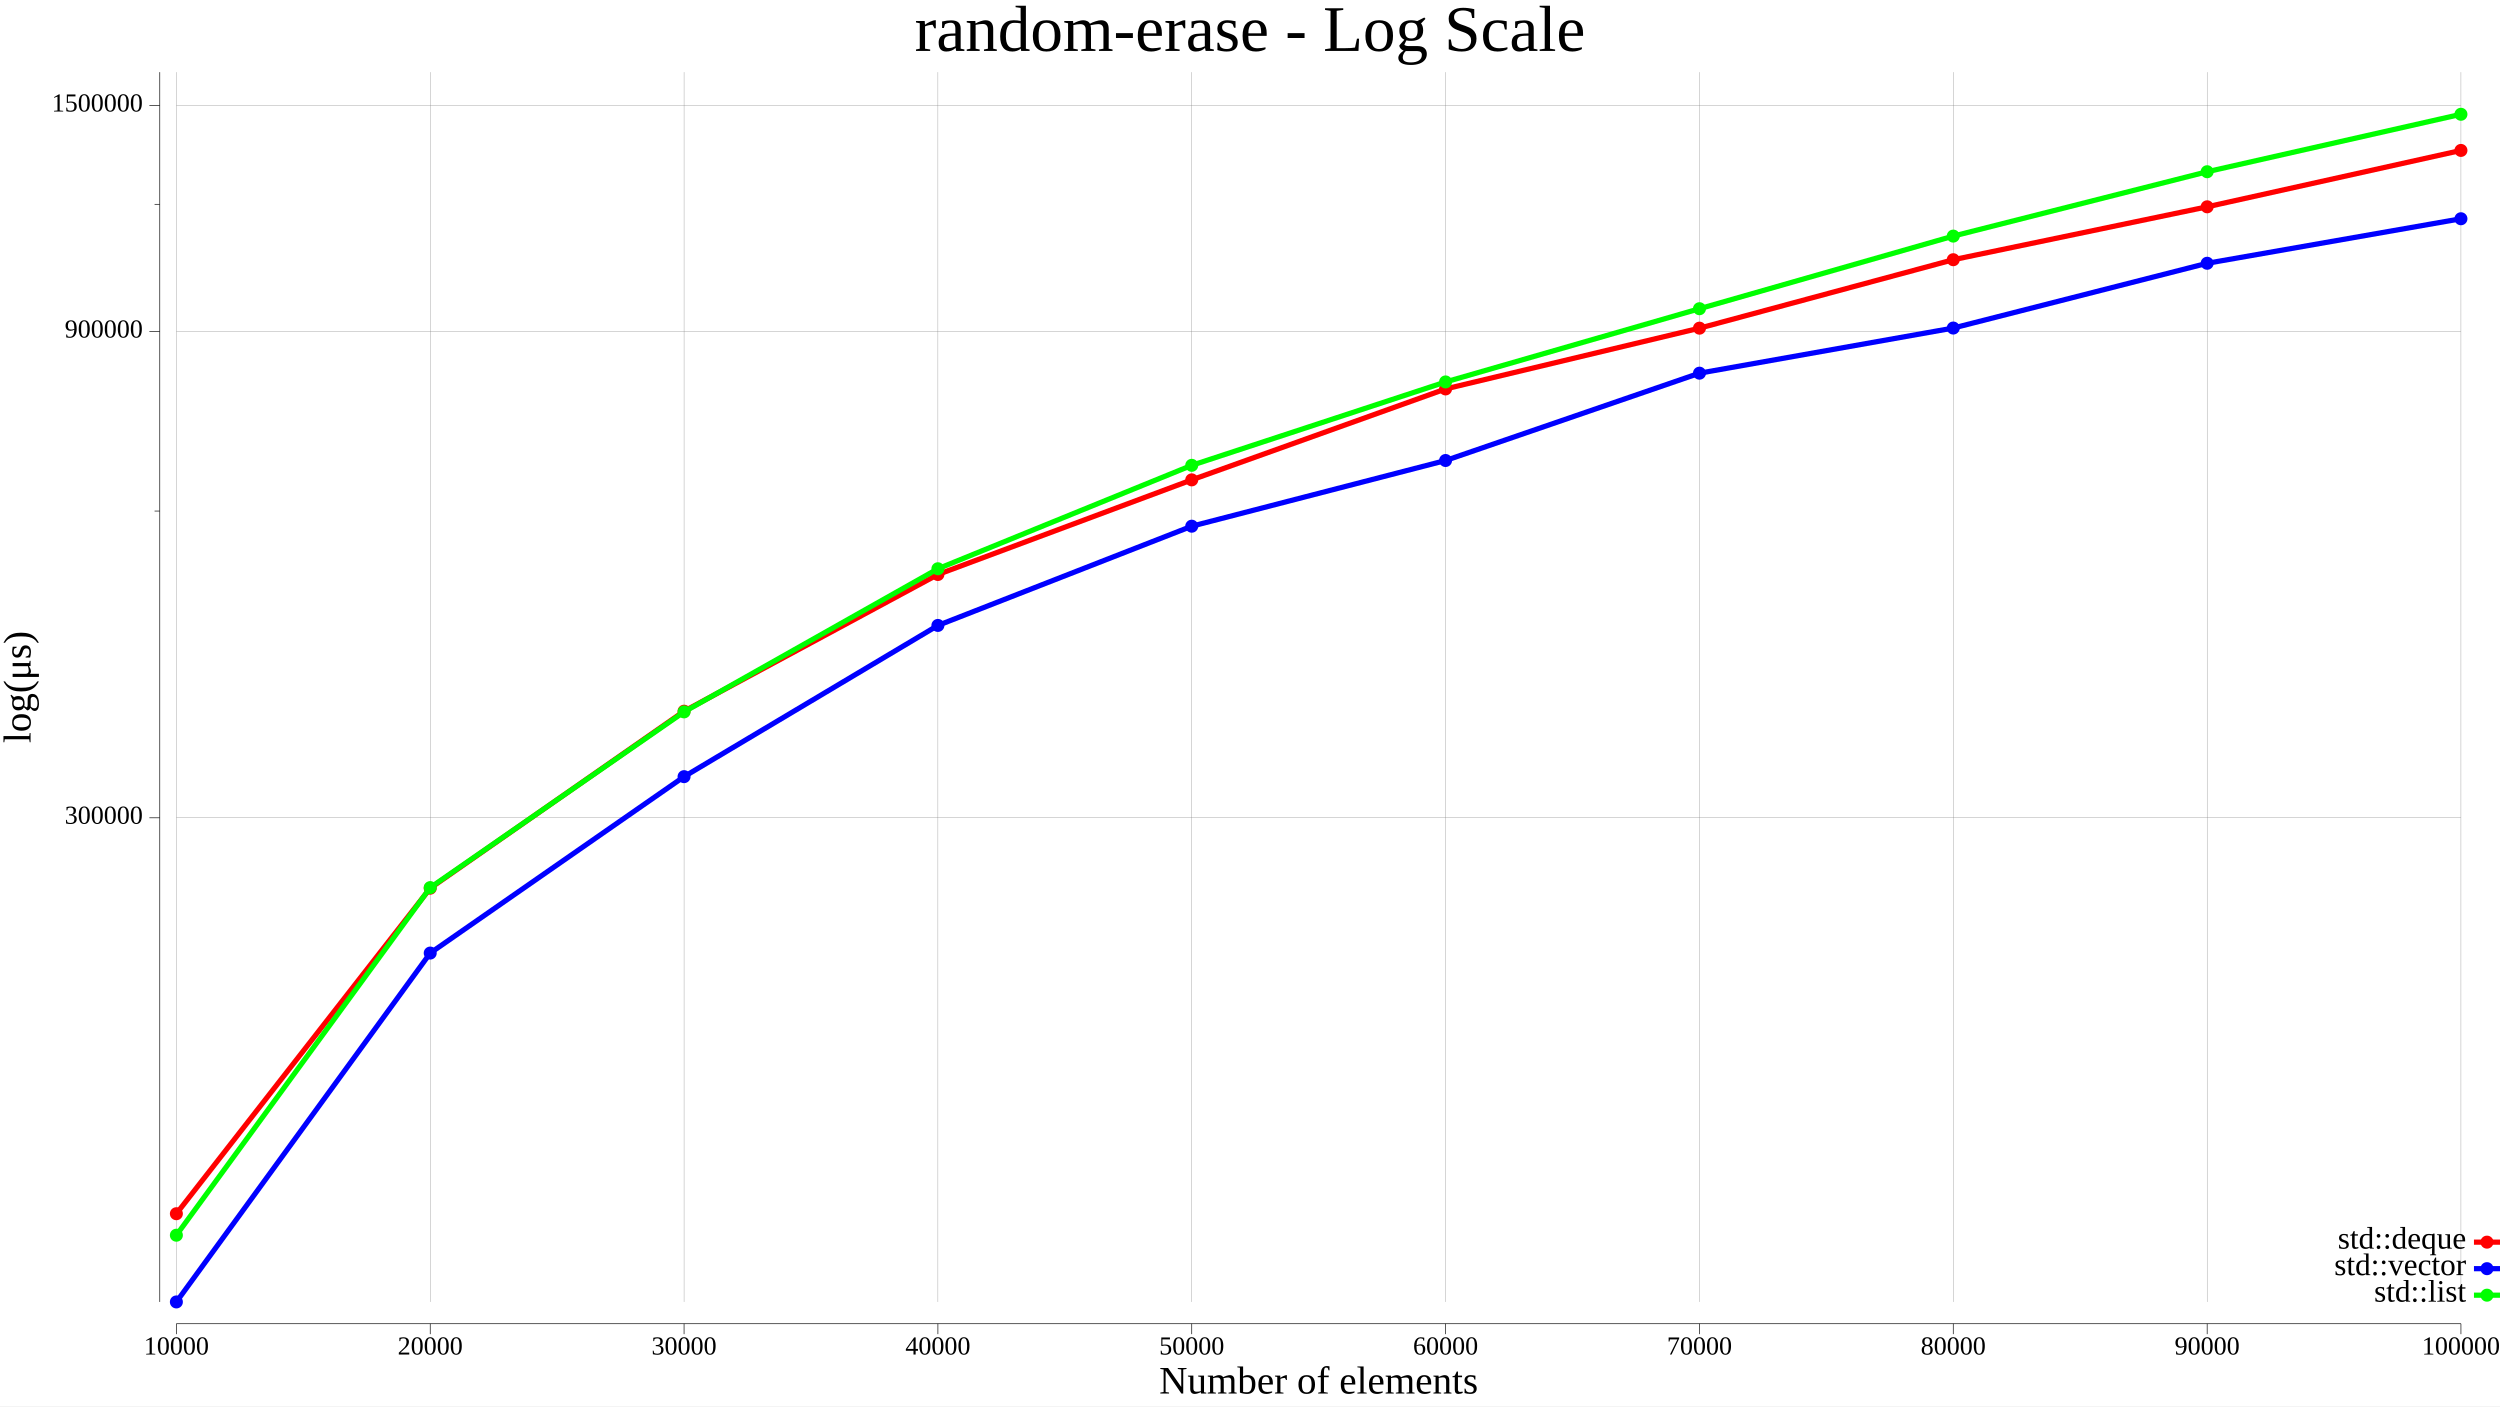
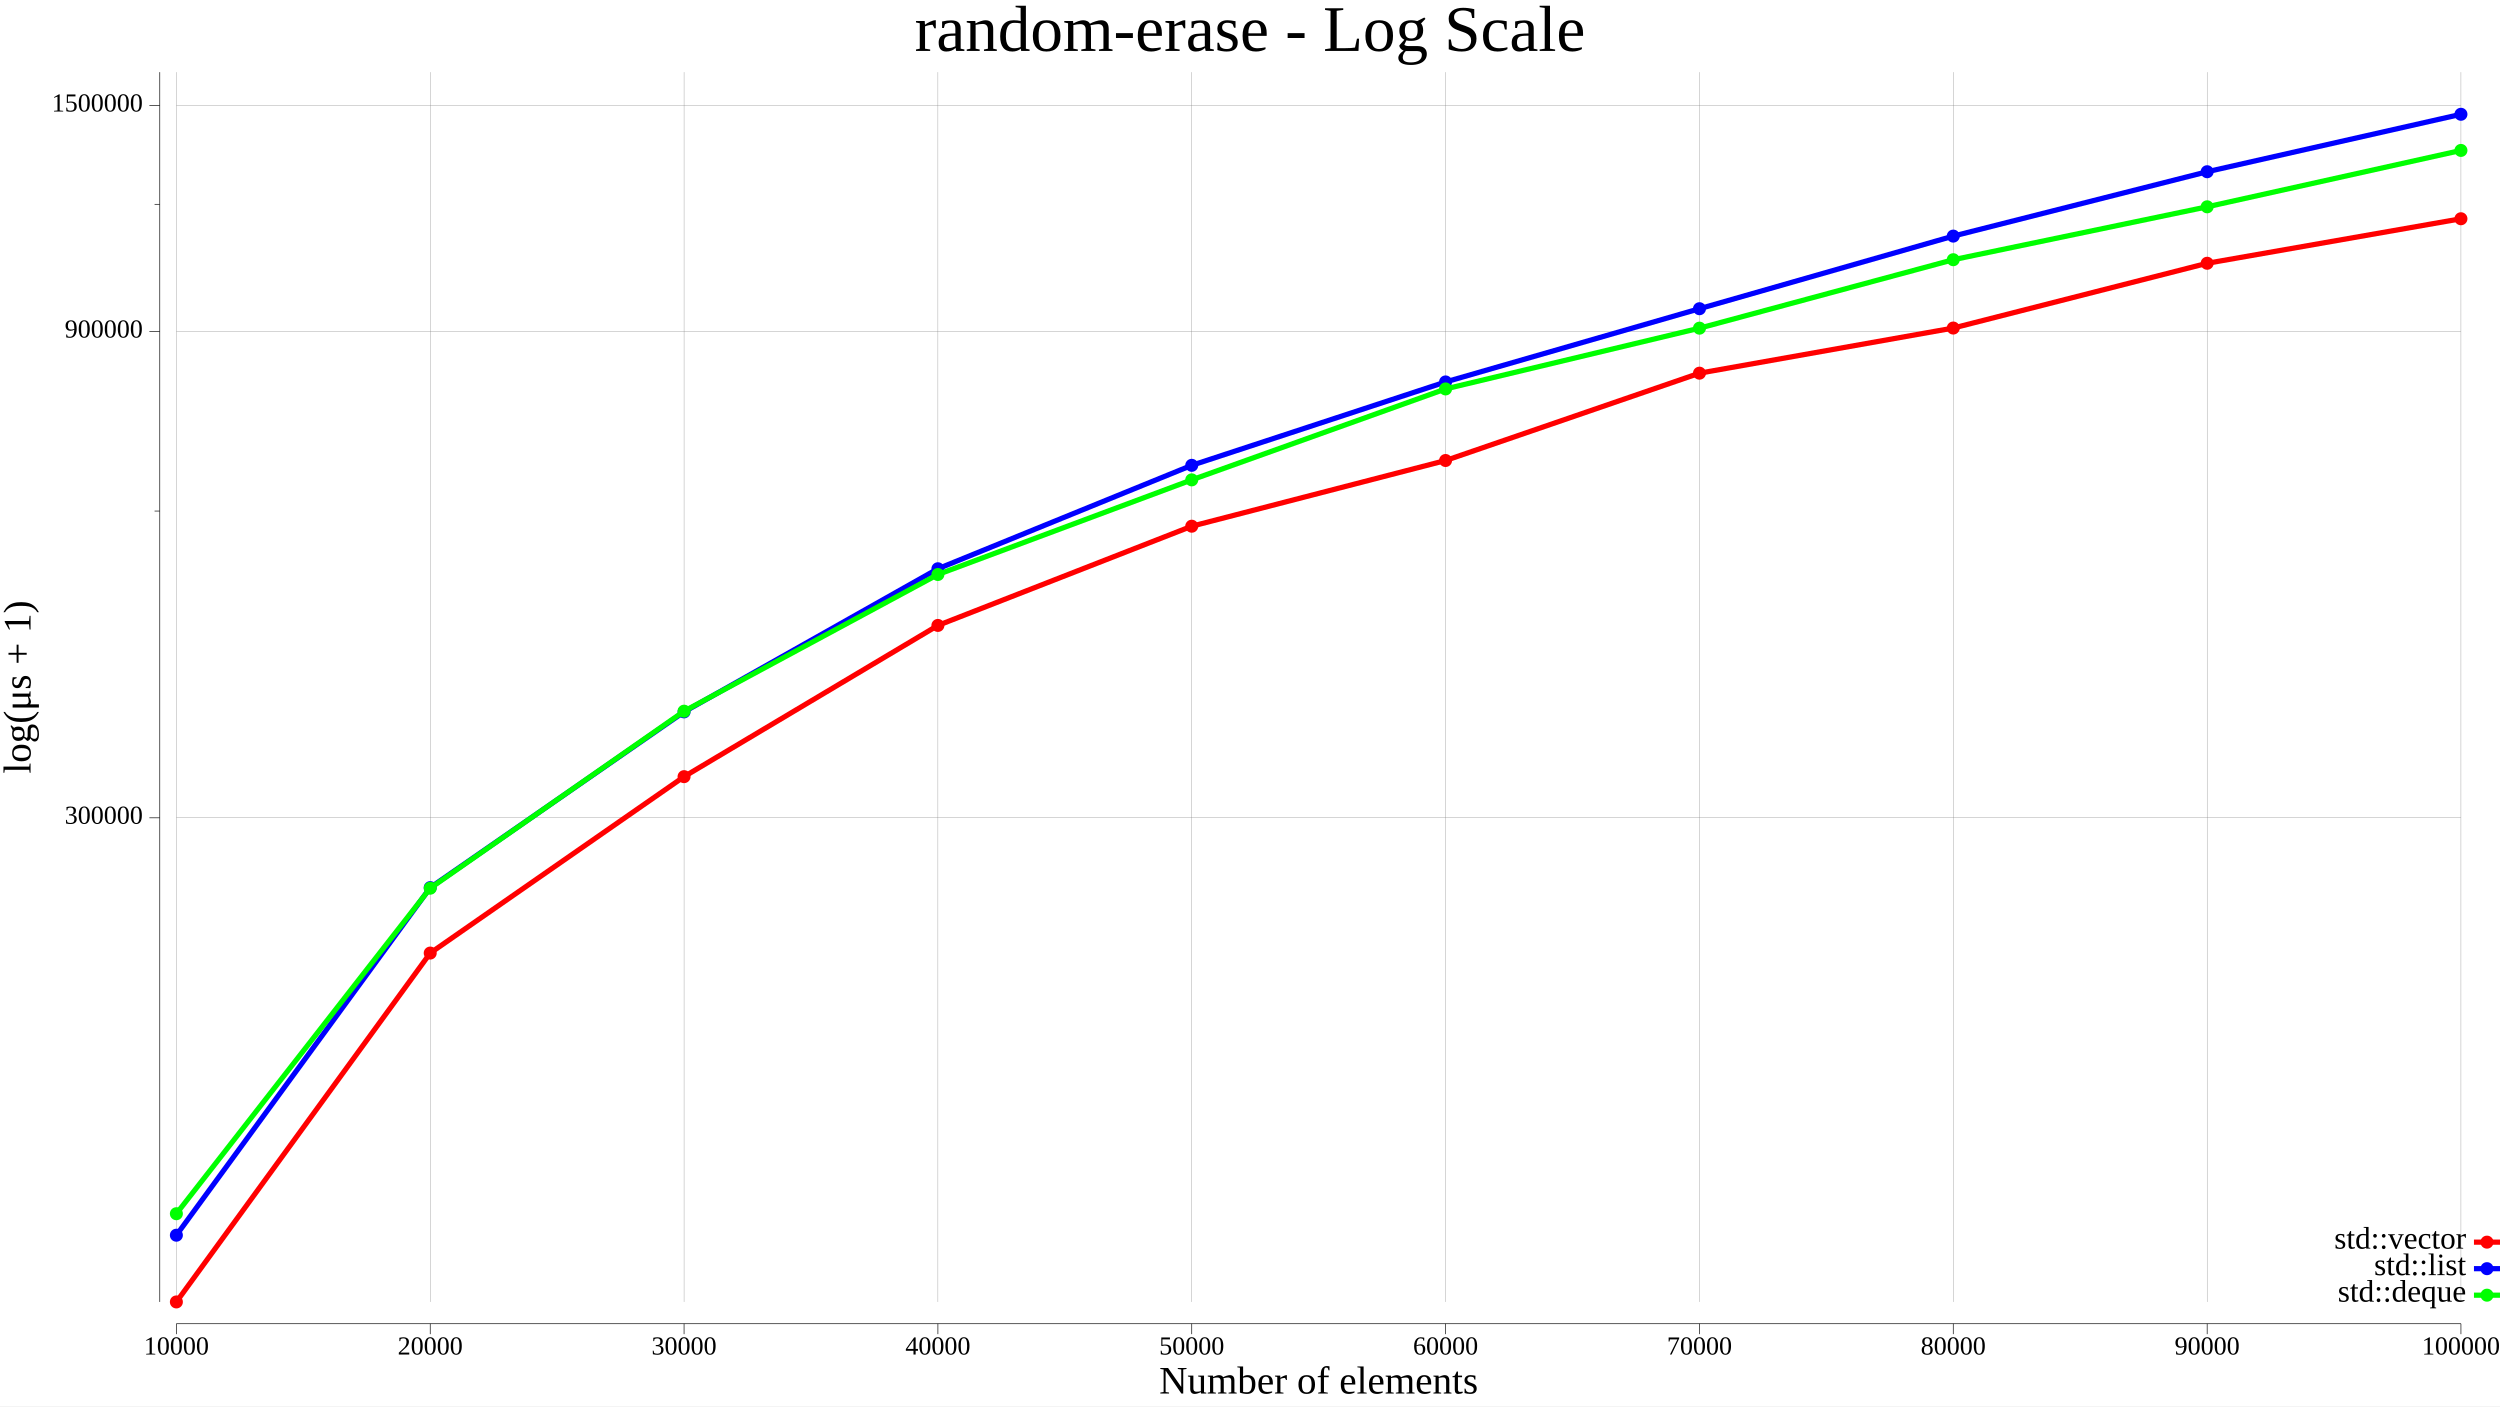
<svg xmlns="http://www.w3.org/2000/svg" width="1920pt" height="1080pt" viewBox="0 0 1920 1080">
  <g transform="scale(1, -1) translate(0, -1080)">
    <path d="M0,0L1920,0L1920,1080L0,1080Z" style="fill:#FFFFFF" />
    <text x="702.48" y="-1040.9" transform="scale(1, -1)" style="font-family:Liberation Serif;font-variant:normal;font-weight:normal;font-style:normal;font-size:50px">random-erase - Log Scale</text>
    <text x="890.27" y="-9.756" transform="scale(1, -1)" style="font-family:Liberation Serif;font-variant:normal;font-weight:normal;font-style:normal;font-size:30px">Number of elements</text>
    <text x="110.46" y="-39.727" transform="scale(1, -1)" style="font-family:Liberation Serif;font-variant:normal;font-weight:normal;font-style:normal;font-size:20px">10000</text>
    <text x="305.41" y="-39.727" transform="scale(1, -1)" style="font-family:Liberation Serif;font-variant:normal;font-weight:normal;font-style:normal;font-size:20px">20000</text>
    <text x="500.36" y="-39.727" transform="scale(1, -1)" style="font-family:Liberation Serif;font-variant:normal;font-weight:normal;font-style:normal;font-size:20px">30000</text>
    <text x="695.31" y="-39.727" transform="scale(1, -1)" style="font-family:Liberation Serif;font-variant:normal;font-weight:normal;font-style:normal;font-size:20px">40000</text>
    <text x="890.26" y="-39.727" transform="scale(1, -1)" style="font-family:Liberation Serif;font-variant:normal;font-weight:normal;font-style:normal;font-size:20px">50000</text>
    <text x="1085.2" y="-39.727" transform="scale(1, -1)" style="font-family:Liberation Serif;font-variant:normal;font-weight:normal;font-style:normal;font-size:20px">60000</text>
    <text x="1280.2" y="-39.727" transform="scale(1, -1)" style="font-family:Liberation Serif;font-variant:normal;font-weight:normal;font-style:normal;font-size:20px">70000</text>
    <text x="1475.1" y="-39.727" transform="scale(1, -1)" style="font-family:Liberation Serif;font-variant:normal;font-weight:normal;font-style:normal;font-size:20px">80000</text>
    <text x="1670.1" y="-39.727" transform="scale(1, -1)" style="font-family:Liberation Serif;font-variant:normal;font-weight:normal;font-style:normal;font-size:20px">90000</text>
    <text x="1860" y="-39.727" transform="scale(1, -1)" style="font-family:Liberation Serif;font-variant:normal;font-weight:normal;font-style:normal;font-size:20px">100000</text>
    <path d="M135.46,55.371L135.46,63.371" style="fill:none;stroke:#000000;stroke-width:0.5" />
    <path d="M330.41,55.371L330.41,63.371" style="fill:none;stroke:#000000;stroke-width:0.5" />
    <path d="M525.36,55.371L525.36,63.371" style="fill:none;stroke:#000000;stroke-width:0.5" />
    <path d="M720.31,55.371L720.31,63.371" style="fill:none;stroke:#000000;stroke-width:0.5" />
    <path d="M915.26,55.371L915.26,63.371" style="fill:none;stroke:#000000;stroke-width:0.5" />
    <path d="M1110.2,55.371L1110.2,63.371" style="fill:none;stroke:#000000;stroke-width:0.5" />
    <path d="M1305.2,55.371L1305.2,63.371" style="fill:none;stroke:#000000;stroke-width:0.5" />
    <path d="M1500.1,55.371L1500.1,63.371" style="fill:none;stroke:#000000;stroke-width:0.5" />
    <path d="M1695.1,55.371L1695.1,63.371" style="fill:none;stroke:#000000;stroke-width:0.5" />
    <path d="M1890,55.371L1890,63.371" style="fill:none;stroke:#000000;stroke-width:0.5" />
    <path d="M135.46,63.371L1890,63.371" style="fill:none;stroke:#000000;stroke-width:0.5" />
    <g transform="rotate(90)">
-       <text x="509.33" y="23.467" transform="scale(1, -1)" style="font-family:Liberation Serif;font-variant:normal;font-weight:normal;font-style:normal;font-size:30px">log(μs)</text>
+       <text x="485.87" y="23.467" transform="scale(1, -1)" style="font-family:Liberation Serif;font-variant:normal;font-weight:normal;font-style:normal;font-size:30px">log(μs + 1)</text>
    </g>
-     <text x="49.712" y="-447.35" transform="scale(1, -1)" style="font-family:Liberation Serif;font-variant:normal;font-weight:normal;font-style:normal;font-size:20px">300000</text>
+     <text x="49.712" y="-447.34" transform="scale(1, -1)" style="font-family:Liberation Serif;font-variant:normal;font-weight:normal;font-style:normal;font-size:20px">300000</text>
    <text x="49.712" y="-820.75" transform="scale(1, -1)" style="font-family:Liberation Serif;font-variant:normal;font-weight:normal;font-style:normal;font-size:20px">900000</text>
    <text x="39.712" y="-994.37" transform="scale(1, -1)" style="font-family:Liberation Serif;font-variant:normal;font-weight:normal;font-style:normal;font-size:20px">1500000</text>
-     <path d="M114.71,451.92L122.71,451.92" style="fill:none;stroke:#000000;stroke-width:0.5" />
+     <path d="M114.71,451.91L122.71,451.91" style="fill:none;stroke:#000000;stroke-width:0.5" />
    <path d="M114.71,825.32L122.71,825.32" style="fill:none;stroke:#000000;stroke-width:0.5" />
    <path d="M114.71,998.94L122.71,998.94" style="fill:none;stroke:#000000;stroke-width:0.5" />
    <path d="M118.71,687.51L122.71,687.51" style="fill:none;stroke:#000000;stroke-width:0.5" />
    <path d="M118.71,923.1L122.71,923.1" style="fill:none;stroke:#000000;stroke-width:0.5" />
    <path d="M122.71,80.11L122.71,1024.6" style="fill:none;stroke:#000000;stroke-width:0.5" />
    <path d="M135.46,80.11L135.46,1024.6" style="fill:none;stroke:#808080;stroke-width:0.25" />
    <path d="M330.41,80.11L330.41,1024.6" style="fill:none;stroke:#808080;stroke-width:0.25" />
    <path d="M525.36,80.11L525.36,1024.6" style="fill:none;stroke:#808080;stroke-width:0.25" />
    <path d="M720.31,80.11L720.31,1024.6" style="fill:none;stroke:#808080;stroke-width:0.25" />
    <path d="M915.26,80.11L915.26,1024.6" style="fill:none;stroke:#808080;stroke-width:0.25" />
    <path d="M1110.2,80.11L1110.2,1024.6" style="fill:none;stroke:#808080;stroke-width:0.25" />
    <path d="M1305.2,80.11L1305.2,1024.6" style="fill:none;stroke:#808080;stroke-width:0.25" />
    <path d="M1500.1,80.11L1500.1,1024.6" style="fill:none;stroke:#808080;stroke-width:0.25" />
    <path d="M1695.1,80.11L1695.1,1024.6" style="fill:none;stroke:#808080;stroke-width:0.25" />
    <path d="M1890,80.11L1890,1024.6" style="fill:none;stroke:#808080;stroke-width:0.25" />
-     <path d="M135.46,451.92L1890,451.92" style="fill:none;stroke:#808080;stroke-width:0.25" />
+     <path d="M135.46,451.91L1890,451.91" style="fill:none;stroke:#808080;stroke-width:0.25" />
    <path d="M135.46,825.32L1890,825.32" style="fill:none;stroke:#808080;stroke-width:0.25" />
    <path d="M135.46,998.94L1890,998.94" style="fill:none;stroke:#808080;stroke-width:0.25" />
-     <path d="M135.46,147.87L330.41,397.87L525.36,533.8L720.31,638.78L915.26,711.46L1110.2,781.3L1305.2,827.97L1500.1,880.54L1695.1,921.17L1890,964.47" style="fill:none;stroke:#FF0000;stroke-width:4" />
-     <path d="M140.46,147.87A5,5 0 1 1 130.46,147.87A5,5 0 1 1 140.46,147.87Z" style="fill:#FF0000" />
-     <path d="M335.41,397.87A5,5 0 1 1 325.41,397.87A5,5 0 1 1 335.41,397.87Z" style="fill:#FF0000" />
-     <path d="M530.36,533.8A5,5 0 1 1 520.36,533.8A5,5 0 1 1 530.36,533.8Z" style="fill:#FF0000" />
-     <path d="M725.31,638.78A5,5 0 1 1 715.31,638.78A5,5 0 1 1 725.31,638.78Z" style="fill:#FF0000" />
-     <path d="M920.26,711.46A5,5 0 1 1 910.26,711.46A5,5 0 1 1 920.26,711.46Z" style="fill:#FF0000" />
-     <path d="M1115.2,781.3A5,5 0 1 1 1105.2,781.3A5,5 0 1 1 1115.2,781.3Z" style="fill:#FF0000" />
-     <path d="M1310.2,827.97A5,5 0 1 1 1300.2,827.97A5,5 0 1 1 1310.2,827.97Z" style="fill:#FF0000" />
-     <path d="M1505.1,880.54A5,5 0 1 1 1495.1,880.54A5,5 0 1 1 1505.1,880.54Z" style="fill:#FF0000" />
-     <path d="M1700.1,921.17A5,5 0 1 1 1690.1,921.17A5,5 0 1 1 1700.1,921.17Z" style="fill:#FF0000" />
-     <path d="M1895,964.47A5,5 0 1 1 1885,964.47A5,5 0 1 1 1895,964.47Z" style="fill:#FF0000" />
-     <path d="M135.46,80.11L330.41,348.04L525.36,483.53L720.31,599.67L915.26,675.88L1110.2,726.33L1305.2,793.4L1500.1,828.06L1695.1,877.81L1890,912" style="fill:none;stroke:#0000FF;stroke-width:4" />
-     <path d="M140.46,80.11A5,5 0 1 1 130.46,80.11A5,5 0 1 1 140.46,80.11Z" style="fill:#0000FF" />
-     <path d="M335.41,348.04A5,5 0 1 1 325.41,348.04A5,5 0 1 1 335.41,348.04Z" style="fill:#0000FF" />
-     <path d="M530.36,483.53A5,5 0 1 1 520.36,483.53A5,5 0 1 1 530.36,483.53Z" style="fill:#0000FF" />
-     <path d="M725.31,599.67A5,5 0 1 1 715.31,599.67A5,5 0 1 1 725.31,599.67Z" style="fill:#0000FF" />
-     <path d="M920.26,675.88A5,5 0 1 1 910.26,675.88A5,5 0 1 1 920.26,675.88Z" style="fill:#0000FF" />
-     <path d="M1115.2,726.33A5,5 0 1 1 1105.2,726.33A5,5 0 1 1 1115.2,726.33Z" style="fill:#0000FF" />
-     <path d="M1310.2,793.4A5,5 0 1 1 1300.2,793.4A5,5 0 1 1 1310.2,793.4Z" style="fill:#0000FF" />
-     <path d="M1505.1,828.06A5,5 0 1 1 1495.1,828.06A5,5 0 1 1 1505.1,828.06Z" style="fill:#0000FF" />
-     <path d="M1700.1,877.81A5,5 0 1 1 1690.1,877.81A5,5 0 1 1 1700.1,877.81Z" style="fill:#0000FF" />
-     <path d="M1895,912A5,5 0 1 1 1885,912A5,5 0 1 1 1895,912Z" style="fill:#0000FF" />
-     <path d="M135.46,131.36L330.41,398.31L525.36,533.28L720.31,643.19L915.26,722.63L1110.2,786.67L1305.2,842.91L1500.1,898.67L1695.1,948.11L1890,992.23" style="fill:none;stroke:#00FF00;stroke-width:4" />
-     <path d="M140.46,131.36A5,5 0 1 1 130.46,131.36A5,5 0 1 1 140.46,131.36Z" style="fill:#00FF00" />
-     <path d="M335.41,398.31A5,5 0 1 1 325.41,398.31A5,5 0 1 1 335.41,398.31Z" style="fill:#00FF00" />
-     <path d="M530.36,533.28A5,5 0 1 1 520.36,533.28A5,5 0 1 1 530.36,533.28Z" style="fill:#00FF00" />
-     <path d="M725.31,643.19A5,5 0 1 1 715.31,643.19A5,5 0 1 1 725.31,643.19Z" style="fill:#00FF00" />
-     <path d="M920.26,722.63A5,5 0 1 1 910.26,722.63A5,5 0 1 1 920.26,722.63Z" style="fill:#00FF00" />
-     <path d="M1115.2,786.67A5,5 0 1 1 1105.2,786.67A5,5 0 1 1 1115.2,786.67Z" style="fill:#00FF00" />
-     <path d="M1310.2,842.91A5,5 0 1 1 1300.2,842.91A5,5 0 1 1 1310.2,842.91Z" style="fill:#00FF00" />
-     <path d="M1505.1,898.67A5,5 0 1 1 1495.1,898.67A5,5 0 1 1 1505.1,898.67Z" style="fill:#00FF00" />
-     <path d="M1700.1,948.11A5,5 0 1 1 1690.1,948.11A5,5 0 1 1 1700.1,948.11Z" style="fill:#00FF00" />
-     <path d="M1895,992.23A5,5 0 1 1 1885,992.23A5,5 0 1 1 1895,992.23Z" style="fill:#00FF00" />
+     <path d="M135.46,80.11L330.41,348.04L525.36,483.53L720.31,599.67L915.26,675.87L1110.2,726.33L1305.2,793.4L1500.1,828.06L1695.1,877.81L1890,912" style="fill:none;stroke:#FF0000;stroke-width:4" />
+     <path d="M140.46,80.11A5,5 0 1 1 130.46,80.11A5,5 0 1 1 140.46,80.11Z" style="fill:#FF0000" />
+     <path d="M335.41,348.04A5,5 0 1 1 325.41,348.04A5,5 0 1 1 335.41,348.04Z" style="fill:#FF0000" />
+     <path d="M530.36,483.53A5,5 0 1 1 520.36,483.53A5,5 0 1 1 530.36,483.53Z" style="fill:#FF0000" />
+     <path d="M725.31,599.67A5,5 0 1 1 715.31,599.67A5,5 0 1 1 725.31,599.67Z" style="fill:#FF0000" />
+     <path d="M920.26,675.87A5,5 0 1 1 910.26,675.87A5,5 0 1 1 920.26,675.87Z" style="fill:#FF0000" />
+     <path d="M1115.2,726.33A5,5 0 1 1 1105.2,726.33A5,5 0 1 1 1115.2,726.33Z" style="fill:#FF0000" />
+     <path d="M1310.2,793.4A5,5 0 1 1 1300.2,793.4A5,5 0 1 1 1310.2,793.4Z" style="fill:#FF0000" />
+     <path d="M1505.1,828.06A5,5 0 1 1 1495.1,828.06A5,5 0 1 1 1505.1,828.06Z" style="fill:#FF0000" />
+     <path d="M1700.1,877.81A5,5 0 1 1 1690.1,877.81A5,5 0 1 1 1700.1,877.81Z" style="fill:#FF0000" />
+     <path d="M1895,912A5,5 0 1 1 1885,912A5,5 0 1 1 1895,912Z" style="fill:#FF0000" />
+     <path d="M135.46,131.36L330.41,398.31L525.36,533.28L720.31,643.19L915.26,722.63L1110.2,786.67L1305.2,842.91L1500.1,898.67L1695.1,948.11L1890,992.23" style="fill:none;stroke:#0000FF;stroke-width:4" />
+     <path d="M140.46,131.36A5,5 0 1 1 130.46,131.36A5,5 0 1 1 140.46,131.36Z" style="fill:#0000FF" />
+     <path d="M335.41,398.31A5,5 0 1 1 325.41,398.31A5,5 0 1 1 335.41,398.31Z" style="fill:#0000FF" />
+     <path d="M530.36,533.28A5,5 0 1 1 520.36,533.28A5,5 0 1 1 530.36,533.28Z" style="fill:#0000FF" />
+     <path d="M725.31,643.19A5,5 0 1 1 715.31,643.19A5,5 0 1 1 725.31,643.19Z" style="fill:#0000FF" />
+     <path d="M920.26,722.63A5,5 0 1 1 910.26,722.63A5,5 0 1 1 920.26,722.63Z" style="fill:#0000FF" />
+     <path d="M1115.2,786.67A5,5 0 1 1 1105.2,786.67A5,5 0 1 1 1115.2,786.67Z" style="fill:#0000FF" />
+     <path d="M1310.2,842.91A5,5 0 1 1 1300.2,842.91A5,5 0 1 1 1310.2,842.91Z" style="fill:#0000FF" />
+     <path d="M1505.1,898.67A5,5 0 1 1 1495.1,898.67A5,5 0 1 1 1505.1,898.67Z" style="fill:#0000FF" />
+     <path d="M1700.1,948.11A5,5 0 1 1 1690.1,948.11A5,5 0 1 1 1700.1,948.11Z" style="fill:#0000FF" />
+     <path d="M1895,992.23A5,5 0 1 1 1885,992.23A5,5 0 1 1 1895,992.23Z" style="fill:#0000FF" />
+     <path d="M135.46,147.87L330.41,397.87L525.36,533.8L720.31,638.78L915.26,711.46L1110.2,781.3L1305.2,827.97L1500.1,880.54L1695.1,921.17L1890,964.47" style="fill:none;stroke:#00FF00;stroke-width:4" />
+     <path d="M140.46,147.87A5,5 0 1 1 130.46,147.87A5,5 0 1 1 140.46,147.87Z" style="fill:#00FF00" />
+     <path d="M335.41,397.87A5,5 0 1 1 325.41,397.87A5,5 0 1 1 335.41,397.87Z" style="fill:#00FF00" />
+     <path d="M530.36,533.8A5,5 0 1 1 520.36,533.8A5,5 0 1 1 530.36,533.8Z" style="fill:#00FF00" />
+     <path d="M725.31,638.78A5,5 0 1 1 715.31,638.78A5,5 0 1 1 725.31,638.78Z" style="fill:#00FF00" />
+     <path d="M920.26,711.46A5,5 0 1 1 910.26,711.46A5,5 0 1 1 920.26,711.46Z" style="fill:#00FF00" />
+     <path d="M1115.2,781.3A5,5 0 1 1 1105.2,781.3A5,5 0 1 1 1115.2,781.3Z" style="fill:#00FF00" />
+     <path d="M1310.2,827.97A5,5 0 1 1 1300.2,827.97A5,5 0 1 1 1310.2,827.97Z" style="fill:#00FF00" />
+     <path d="M1505.1,880.54A5,5 0 1 1 1495.1,880.54A5,5 0 1 1 1505.1,880.54Z" style="fill:#00FF00" />
+     <path d="M1700.1,921.17A5,5 0 1 1 1690.1,921.17A5,5 0 1 1 1700.1,921.17Z" style="fill:#00FF00" />
+     <path d="M1895,964.47A5,5 0 1 1 1885,964.47A5,5 0 1 1 1895,964.47Z" style="fill:#00FF00" />
    <path d="M1900,126.03L1920,126.03" style="fill:none;stroke:#FF0000;stroke-width:4" />
    <path d="M1915,126.03A5,5 0 1 1 1905,126.03A5,5 0 1 1 1915,126.03Z" style="fill:#FF0000" />
-     <text x="1795.4" y="-121.05" transform="scale(1, -1)" style="font-family:Liberation Serif;font-variant:normal;font-weight:normal;font-style:normal;font-size:24px">std::deque</text>
+     <text x="1792.7" y="-121.05" transform="scale(1, -1)" style="font-family:Liberation Serif;font-variant:normal;font-weight:normal;font-style:normal;font-size:24px">std::vector</text>
    <path d="M1900,105.66L1920,105.66" style="fill:none;stroke:#0000FF;stroke-width:4" />
    <path d="M1915,105.66A5,5 0 1 1 1905,105.66A5,5 0 1 1 1915,105.66Z" style="fill:#0000FF" />
-     <text x="1792.7" y="-100.69" transform="scale(1, -1)" style="font-family:Liberation Serif;font-variant:normal;font-weight:normal;font-style:normal;font-size:24px">std::vector</text>
+     <text x="1823.3" y="-100.69" transform="scale(1, -1)" style="font-family:Liberation Serif;font-variant:normal;font-weight:normal;font-style:normal;font-size:24px">std::list</text>
    <path d="M1900,85.294L1920,85.294" style="fill:none;stroke:#00FF00;stroke-width:4" />
    <path d="M1915,85.294A5,5 0 1 1 1905,85.294A5,5 0 1 1 1915,85.294Z" style="fill:#00FF00" />
-     <text x="1823.3" y="-80.319" transform="scale(1, -1)" style="font-family:Liberation Serif;font-variant:normal;font-weight:normal;font-style:normal;font-size:24px">std::list</text>
+     <text x="1795.4" y="-80.319" transform="scale(1, -1)" style="font-family:Liberation Serif;font-variant:normal;font-weight:normal;font-style:normal;font-size:24px">std::deque</text>
  </g>
</svg>
